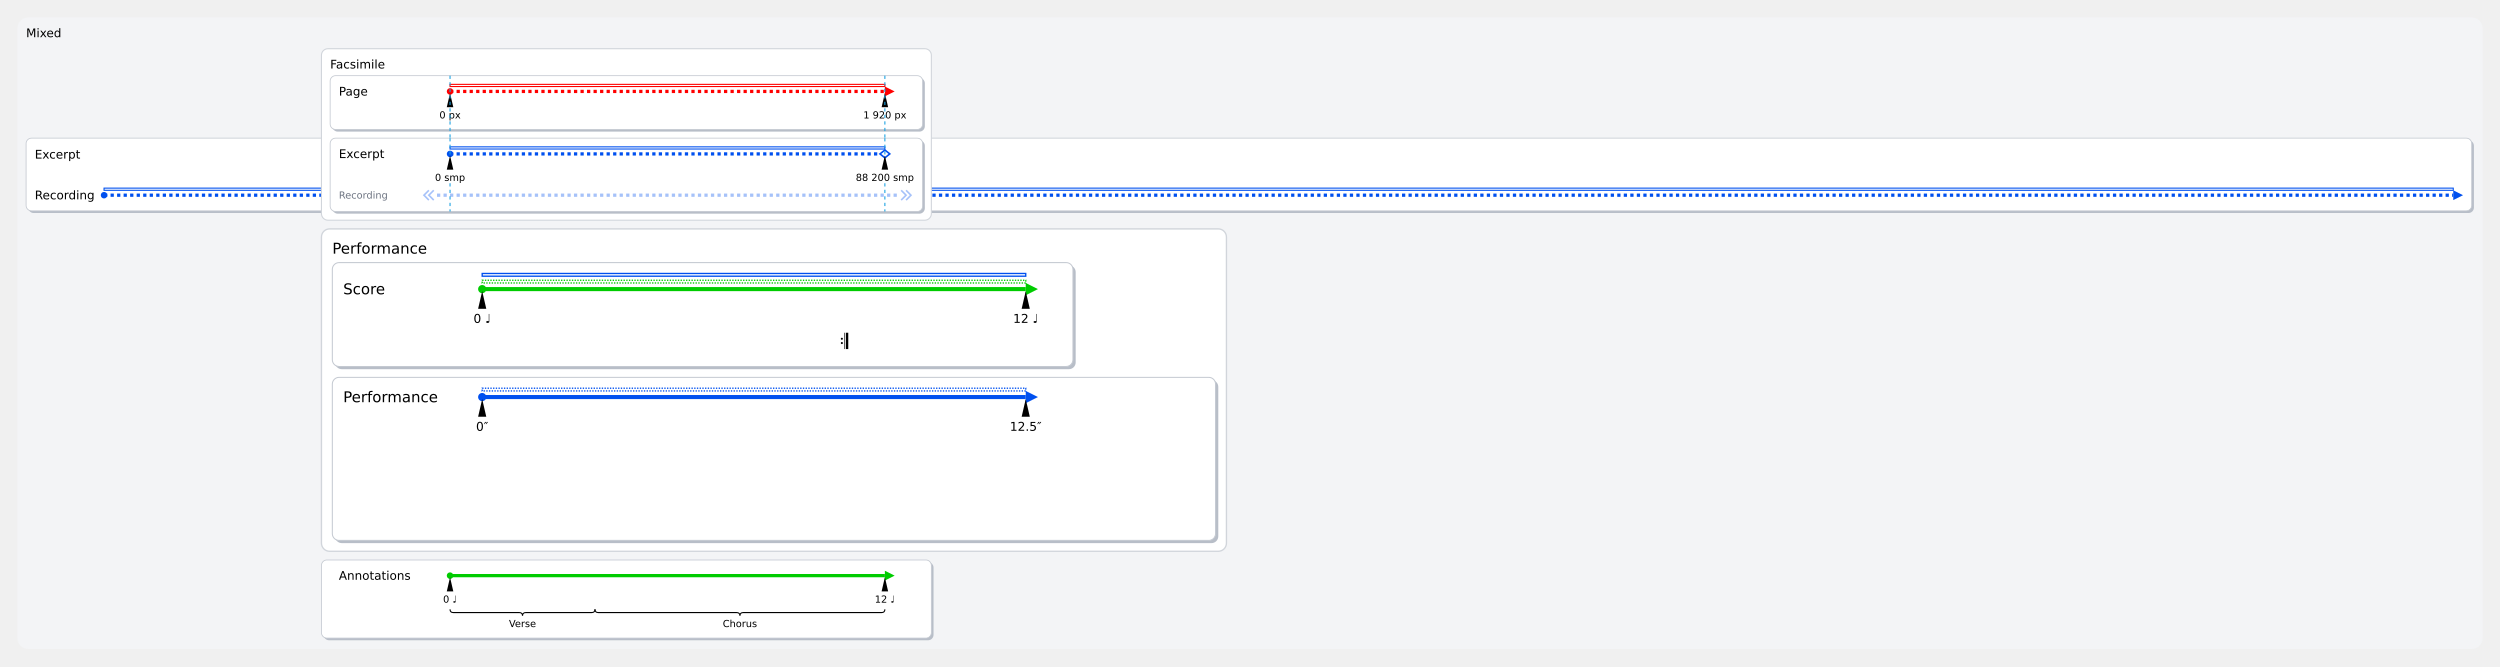
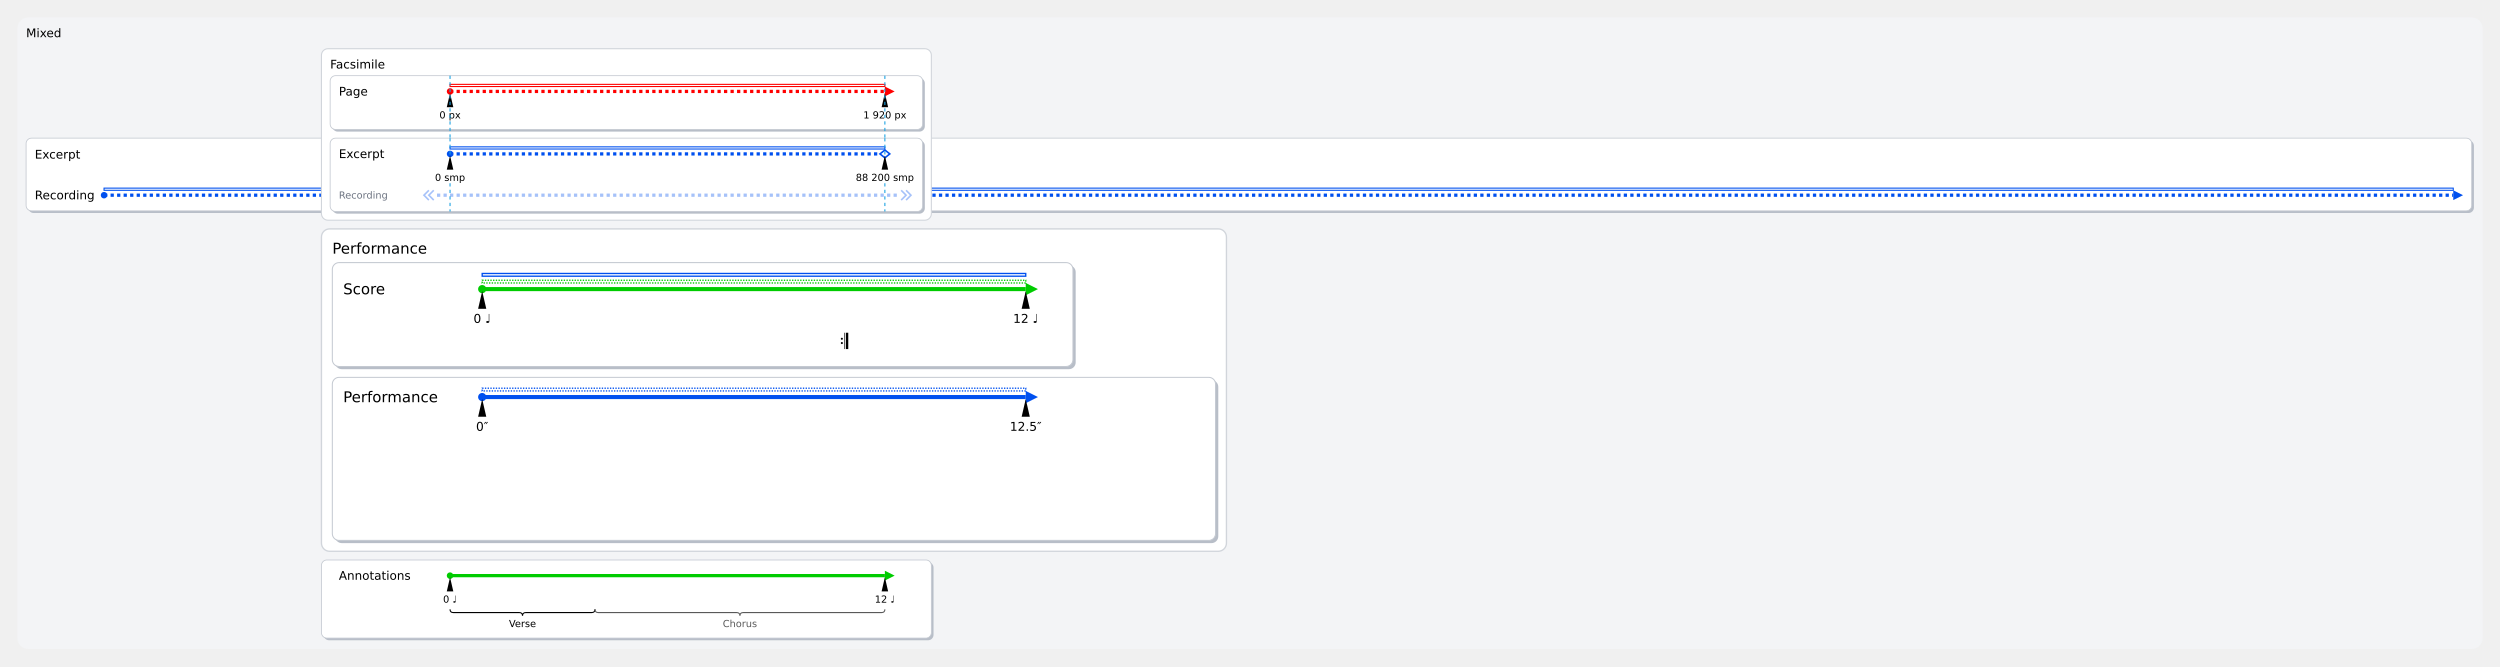
<svg xmlns="http://www.w3.org/2000/svg" width="2299.756" height="612.981" viewBox="0 0 2299.756 612.981" font-family="DejaVu Sans, Noto Music" text-rendering="geometricPrecision" style="font-kerning:none;font-variant-ligatures:none">
  <g transform="translate(16 16)">
    <rect x="0" y="0" width="2267.756" height="580.981" rx="10" fill="#F3F4F6" />
    <text data-part="name" x="8" y="18.21" text-anchor="start" font-size="11" fill="#000000">Mixed</text>
    <rect data-id="recording" data-part="card" x="10" y="113.086" width="2249.756" height="66.879" rx="5" fill="#B8BEC8" />
    <rect data-id="recording" data-part="card" x="8" y="111.086" width="2249.756" height="66.879" rx="5" fill="#FFFFFF" stroke="#C4C9D1" stroke-width="0.75" />
    <polygon data-id="cmap_5" points="79.704,157.062 2240.756,157.062 2240.756,159.062 79.704,159.062" fill="none" stroke="#0050EF" stroke-width="1" />
    <polygon data-id="cmap_6" points="397.995,119.586 797.995,119.586 797.995,121.586 397.995,121.586" fill="none" stroke="#0050EF" stroke-width="1" />
    <line data-id="recording" x1="79.704" y1="163.562" x2="2240.756" y2="163.562" stroke="#0050EF" stroke-width="3" stroke-dasharray="3 3" />
    <circle data-id="recording" cx="79.704" cy="163.562" r="3" fill="#0050EF" />
    <polygon data-id="recording" points="2249.756,163.562 2240.756,159.062 2240.756,168.062" fill="#0050EF" />
    <line data-id="excerpt" x1="397.995" y1="126.086" x2="793.495" y2="126.086" stroke="#0050EF" stroke-width="3" stroke-dasharray="3 3" />
    <circle data-id="excerpt" cx="397.995" cy="126.086" r="3" fill="#0050EF" />
    <polygon data-id="excerpt" points="793.495,126.086 797.995,122.486 802.495,126.086 797.995,129.686" fill="none" stroke="#0050EF" stroke-width="1.5" />
    <polygon data-id="timestamp_3" points="397.995,127.586 394.995,140.586 400.995,140.586" fill="#000000" />
    <polygon data-id="timestamp_4" points="797.995,127.586 794.995,140.586 800.995,140.586" fill="#000000" />
    <text data-id="excerpt" data-part="name" x="16" y="129.894" text-anchor="start" font-size="11" fill="#000000">Excerpt</text>
    <text data-id="recording" data-part="name" x="16" y="167.371" text-anchor="start" font-size="11" fill="#000000">Recording</text>
    <text data-id="timestamp_3" data-part="coordinate" x="397.995" y="150.94" text-anchor="middle" font-size="9" fill="#000000">0 smp</text>
    <text data-id="timestamp_4" data-part="coordinate" x="797.995" y="150.94" text-anchor="middle" font-size="9" fill="#000000">88 200 smp</text>
    <line data-id="timestamp_3" data-part="line" x1="397.995" y1="111.086" x2="397.995" y2="127.586" stroke="#1BA1E2" stroke-width="1" stroke-dasharray="3 3" />
    <line data-id="timestamp_3" data-part="line" x1="397.995" y1="153.062" x2="397.995" y2="177.965" stroke="#1BA1E2" stroke-width="1" stroke-dasharray="3 3" />
    <line data-id="timestamp_4" data-part="line" x1="797.995" y1="111.086" x2="797.995" y2="127.586" stroke="#1BA1E2" stroke-width="1" stroke-dasharray="3 3" />
    <line data-id="timestamp_4" data-part="line" x1="797.995" y1="153.062" x2="797.995" y2="177.965" stroke="#1BA1E2" stroke-width="1" stroke-dasharray="3 3" />
    <rect data-id="group_2" x="279.704" y="28.805" width="561.052" height="157.758" rx="6" fill="#FFFFFF" stroke="#D1D5DB" stroke-width="1" />
    <text data-id="group_2" data-part="name" x="287.704" y="47.015" text-anchor="start" font-size="11" fill="#000000">Facsimile</text>
    <rect data-id="page" data-part="card" x="289.704" y="55.609" width="545.052" height="49.477" rx="5" fill="#B8BEC8" />
    <rect data-id="page" data-part="card" x="287.704" y="53.609" width="545.052" height="49.477" rx="5" fill="#FFFFFF" stroke="#C4C9D1" stroke-width="0.75" />
    <polygon data-id="cmap_4" points="397.995,61.609 797.995,61.609 797.995,63.609 397.995,63.609" fill="none" stroke="#FF0000" stroke-width="1" />
    <line data-id="page" x1="397.995" y1="68.109" x2="797.995" y2="68.109" stroke="#FF0000" stroke-width="3" stroke-dasharray="3 3" />
    <circle data-id="page" cx="397.995" cy="68.109" r="3" fill="#FF0000" />
    <polygon data-id="page" points="806.995,68.109 797.995,63.609 797.995,72.609" fill="#FF0000" />
    <polygon data-id="timestamp_5" points="397.995,69.609 394.995,82.609 400.995,82.609" fill="#000000" />
    <polygon data-id="timestamp_6" points="797.995,69.609 794.995,82.609 800.995,82.609" fill="#000000" />
    <text data-id="page" data-part="name" x="295.704" y="71.918" text-anchor="start" font-size="11" fill="#000000">Page</text>
    <text data-id="timestamp_5" data-part="coordinate" x="397.995" y="92.963" text-anchor="middle" font-size="9" fill="#000000">0 px</text>
    <text data-id="timestamp_6" data-part="coordinate" x="797.995" y="92.963" text-anchor="middle" font-size="9" fill="#000000">1 920 px</text>
    <rect data-id="excerpt" data-part="card" x="289.704" y="113.086" width="545.052" height="67.477" rx="5" fill="#B8BEC8" />
    <rect data-id="excerpt" data-part="card" x="287.704" y="111.086" width="545.052" height="67.477" rx="5" fill="#FFFFFF" stroke="#C4C9D1" stroke-width="0.75" />
    <polygon data-id="cmap_6" points="397.995,119.086 797.995,119.086 797.995,121.086 397.995,121.086" fill="none" stroke="#0050EF" stroke-width="1" />
    <line data-id="recording" x1="385.995" y1="163.562" x2="809.995" y2="163.562" stroke="#0050EF" stroke-width="3" stroke-dasharray="3 3" opacity="0.35" />
    <polyline data-id="recording" points="382.995,159.062 378.495,163.562 382.995,168.062" fill="none" stroke="#0050EF" stroke-width="1.5" opacity="0.35" />
    <polyline data-id="recording" points="378.495,159.062 373.995,163.562 378.495,168.062" fill="none" stroke="#0050EF" stroke-width="1.5" opacity="0.35" />
    <polyline data-id="recording" points="812.995,159.062 817.495,163.562 812.995,168.062" fill="none" stroke="#0050EF" stroke-width="1.5" opacity="0.35" />
    <polyline data-id="recording" points="817.495,159.062 821.995,163.562 817.495,168.062" fill="none" stroke="#0050EF" stroke-width="1.5" opacity="0.35" />
    <line data-id="excerpt" x1="397.995" y1="125.586" x2="793.495" y2="125.586" stroke="#0050EF" stroke-width="3" stroke-dasharray="3 3" />
    <circle data-id="excerpt" cx="397.995" cy="125.586" r="3" fill="#0050EF" />
    <polygon data-id="excerpt" points="793.495,125.586 797.995,121.986 802.495,125.586 797.995,129.186" fill="none" stroke="#0050EF" stroke-width="1.5" />
    <polygon data-id="timestamp_3" points="397.995,127.086 394.995,140.086 400.995,140.086" fill="#000000" />
    <polygon data-id="timestamp_4" points="797.995,127.086 794.995,140.086 800.995,140.086" fill="#000000" />
    <text data-id="recording" data-part="name" x="295.704" y="166.678" text-anchor="start" font-size="9" fill="#6B7280">Recording</text>
    <text data-id="excerpt" data-part="name" x="295.704" y="129.394" text-anchor="start" font-size="11" fill="#000000">Excerpt</text>
    <text data-id="timestamp_3" data-part="coordinate" x="397.995" y="150.44" text-anchor="middle" font-size="9" fill="#000000">0 smp</text>
    <text data-id="timestamp_4" data-part="coordinate" x="797.995" y="150.44" text-anchor="middle" font-size="9" fill="#000000">88 200 smp</text>
    <line data-id="timestamp_3" data-part="line" x1="397.995" y1="111.086" x2="397.995" y2="127.086" stroke="#1BA1E2" stroke-width="1" stroke-dasharray="3 3" />
    <line data-id="timestamp_3" data-part="line" x1="397.995" y1="152.562" x2="397.995" y2="178.562" stroke="#1BA1E2" stroke-width="1" stroke-dasharray="3 3" />
    <line data-id="timestamp_4" data-part="line" x1="797.995" y1="111.086" x2="797.995" y2="127.086" stroke="#1BA1E2" stroke-width="1" stroke-dasharray="3 3" />
    <line data-id="timestamp_4" data-part="line" x1="797.995" y1="152.562" x2="797.995" y2="178.562" stroke="#1BA1E2" stroke-width="1" stroke-dasharray="3 3" />
    <rect data-id="group_1" x="279.704" y="194.562" width="832.5" height="296.562" rx="7.5" fill="#FFFFFF" stroke="#D1D5DB" stroke-width="1.25" />
    <text data-id="group_1" data-part="name" x="289.704" y="217.326" text-anchor="start" font-size="13.75" fill="#000000">Performance</text>
    <rect data-id="score" data-part="card" x="292.204" y="228.068" width="681.315" height="95.557" rx="6.25" fill="#B8BEC8" />
    <rect data-id="score" data-part="card" x="289.704" y="225.568" width="681.315" height="95.557" rx="6.25" fill="#FFFFFF" stroke="#C4C9D1" stroke-width="0.938" />
    <polygon data-id="cmap_1" points="427.568,241.818 927.568,241.818 927.568,244.318 427.568,244.318" fill="none" stroke="#00CC00" stroke-width="1.25" stroke-dasharray="1.25 1.25" />
    <polygon data-id="cmap_2" points="427.568,235.568 927.568,235.568 927.568,238.068 427.568,238.068" fill="none" stroke="#0050EF" stroke-width="1.25" />
    <line data-id="score" x1="427.568" y1="249.943" x2="927.568" y2="249.943" stroke="#00CC00" stroke-width="3.75" />
    <circle data-id="score" cx="427.568" cy="249.943" r="3.75" fill="#00CC00" />
    <polygon data-id="score" points="938.818,249.943 927.568,244.318 927.568,255.568" fill="#00CC00" />
    <polygon data-id="timestamp_9" points="427.568,251.818 423.818,268.068 431.318,268.068" fill="#000000" />
    <polygon data-id="timestamp_10" points="927.568,251.818 923.818,268.068 931.318,268.068" fill="#000000" />
    <text data-id="score" data-part="name" x="299.704" y="254.703" text-anchor="start" font-size="13.75" fill="#000000">Score</text>
    <text data-id="timestamp_9" data-part="coordinate" x="427.568" y="281.011" text-anchor="middle" font-size="11.25" fill="#000000">0 ♩</text>
    <text data-id="timestamp_10" data-part="coordinate" x="927.568" y="281.011" text-anchor="middle" font-size="11.25" fill="#000000">12 ♩</text>
    <text data-id="jump_1" data-part="symbol" x="760.901" y="305.087" text-anchor="middle" font-size="15" fill="#000000">𝄇</text>
    <rect data-id="performance" data-part="card" x="292.204" y="333.625" width="812.5" height="150" rx="6.25" fill="#B8BEC8" />
    <rect data-id="performance" data-part="card" x="289.704" y="331.125" width="812.5" height="150" rx="6.25" fill="#FFFFFF" stroke="#C4C9D1" stroke-width="0.938" />
    <polygon data-id="cmap_3" points="427.568,341.125 927.568,341.125 927.568,343.625 427.568,343.625" fill="none" stroke="#0050EF" stroke-width="1.25" stroke-dasharray="1.25 1.25" />
    <line data-id="performance" x1="427.568" y1="349.25" x2="927.568" y2="349.25" stroke="#0050EF" stroke-width="3.75" />
    <circle data-id="performance" cx="427.568" cy="349.25" r="3.75" fill="#0050EF" />
    <polygon data-id="performance" points="938.818,349.25 927.568,343.625 927.568,354.875" fill="#0050EF" />
    <polygon data-id="timestamp_7" points="427.568,351.125 423.818,367.375 431.318,367.375" fill="#000000" />
    <polygon data-id="timestamp_8" points="927.568,351.125 923.818,367.375 931.318,367.375" fill="#000000" />
    <text data-id="performance" data-part="name" x="299.704" y="354.01" text-anchor="start" font-size="13.75" fill="#000000">Performance</text>
    <text data-id="timestamp_7" data-part="coordinate" x="427.568" y="380.317" text-anchor="middle" font-size="11.25" fill="#000000">0″</text>
    <text data-id="timestamp_8" data-part="coordinate" x="927.568" y="380.317" text-anchor="middle" font-size="11.25" fill="#000000">12.5″</text>
    <rect data-id="annotations" data-part="card" x="281.704" y="501.125" width="561.052" height="71.856" rx="5" fill="#B8BEC8" />
    <rect data-id="annotations" data-part="card" x="279.704" y="499.125" width="561.052" height="71.856" rx="5" fill="#FFFFFF" stroke="#C4C9D1" stroke-width="0.75" />
    <path data-id="region_1" d="M397.995 544.504Q397.995 547.504 400.995 547.504L461.662 547.504Q464.662 547.504 464.662 550.504Q464.662 547.504 467.662 547.504L528.328 547.504Q531.328 547.504 531.328 544.504" fill="none" stroke="#000000" stroke-width="1" />
-     <path data-id="region_2" d="M531.328 544.504Q531.328 547.504 534.328 547.504L661.662 547.504Q664.662 547.504 664.662 550.504Q664.662 547.504 667.662 547.504L794.995 547.504Q797.995 547.504 797.995 544.504" fill="none" stroke="#000000" stroke-width="1" />
+     <path data-id="region_2" d="M531.328 544.504Q531.328 547.504 534.328 547.504L661.662 547.504Q664.662 547.504 664.662 550.504Q664.662 547.504 667.662 547.504L794.995 547.504Q797.995 547.504 797.995 544.504" fill="none" stroke="#595959" stroke-width="1" />
    <line data-id="annotations" x1="397.995" y1="513.527" x2="797.995" y2="513.527" stroke="#00CC00" stroke-width="3" />
    <circle data-id="annotations" cx="397.995" cy="513.527" r="3" fill="#00CC00" />
    <polygon data-id="annotations" points="806.995,513.527 797.995,509.027 797.995,518.027" fill="#00CC00" />
    <polygon data-id="timestamp_1" points="397.995,515.027 394.995,528.027 400.995,528.027" fill="#000000" />
    <polygon data-id="timestamp_2" points="797.995,515.027 794.995,528.027 800.995,528.027" fill="#000000" />
    <text data-id="annotations" data-part="name" x="295.704" y="517.335" text-anchor="start" font-size="11" fill="#000000">Annotations</text>
    <text data-id="timestamp_1" data-part="coordinate" x="397.995" y="538.381" text-anchor="middle" font-size="9" fill="#000000">0 ♩</text>
    <text data-id="timestamp_2" data-part="coordinate" x="797.995" y="538.381" text-anchor="middle" font-size="9" fill="#000000">12 ♩</text>
    <text data-id="region_1" data-part="label" x="464.662" y="560.858" text-anchor="middle" font-size="9" fill="#000000">Verse</text>
-     <text data-id="region_2" data-part="label" x="664.662" y="560.858" text-anchor="middle" font-size="9" fill="#000000">Chorus</text>
+     <text data-id="region_2" data-part="label" x="664.662" y="560.858" text-anchor="middle" font-size="9" fill="#595959">Chorus</text>
    <line data-id="timestamp_3" data-part="line" x1="397.995" y1="53.609" x2="397.995" y2="111.086" stroke="#1BA1E2" stroke-width="1" stroke-dasharray="3 3" />
    <line data-id="timestamp_4" data-part="line" x1="797.995" y1="53.609" x2="797.995" y2="111.086" stroke="#1BA1E2" stroke-width="1" stroke-dasharray="3 3" />
  </g>
</svg>
